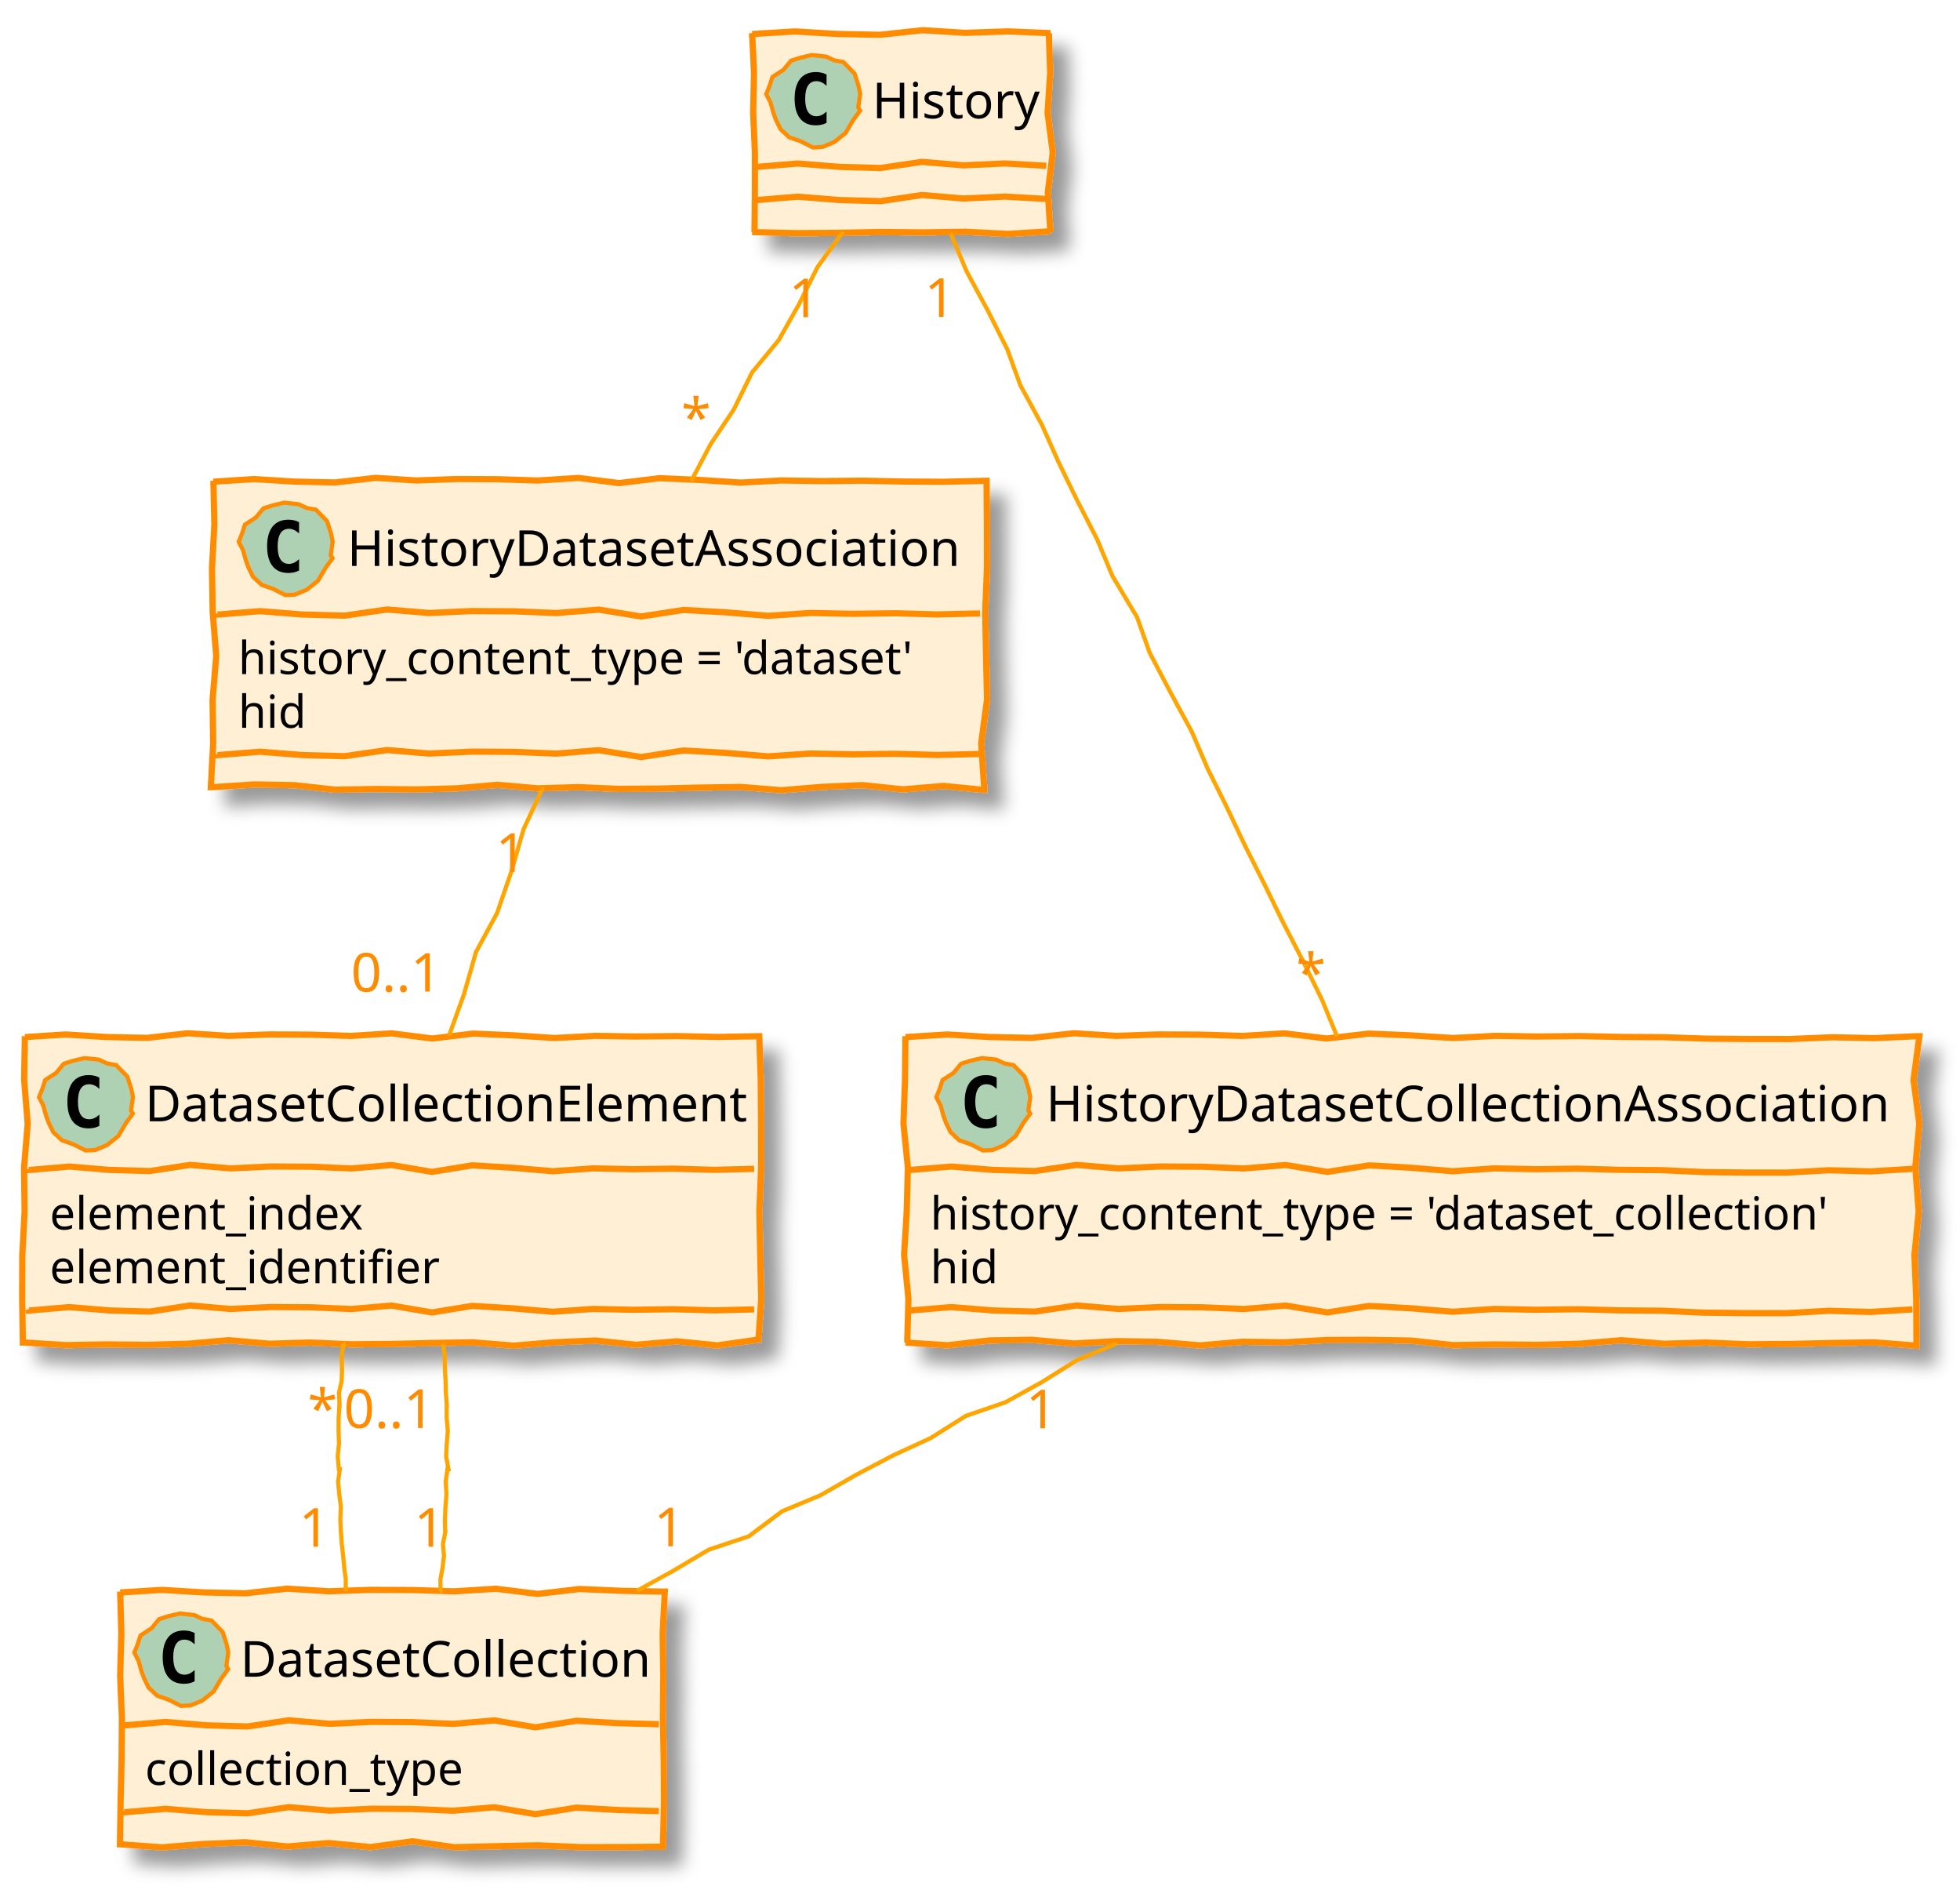
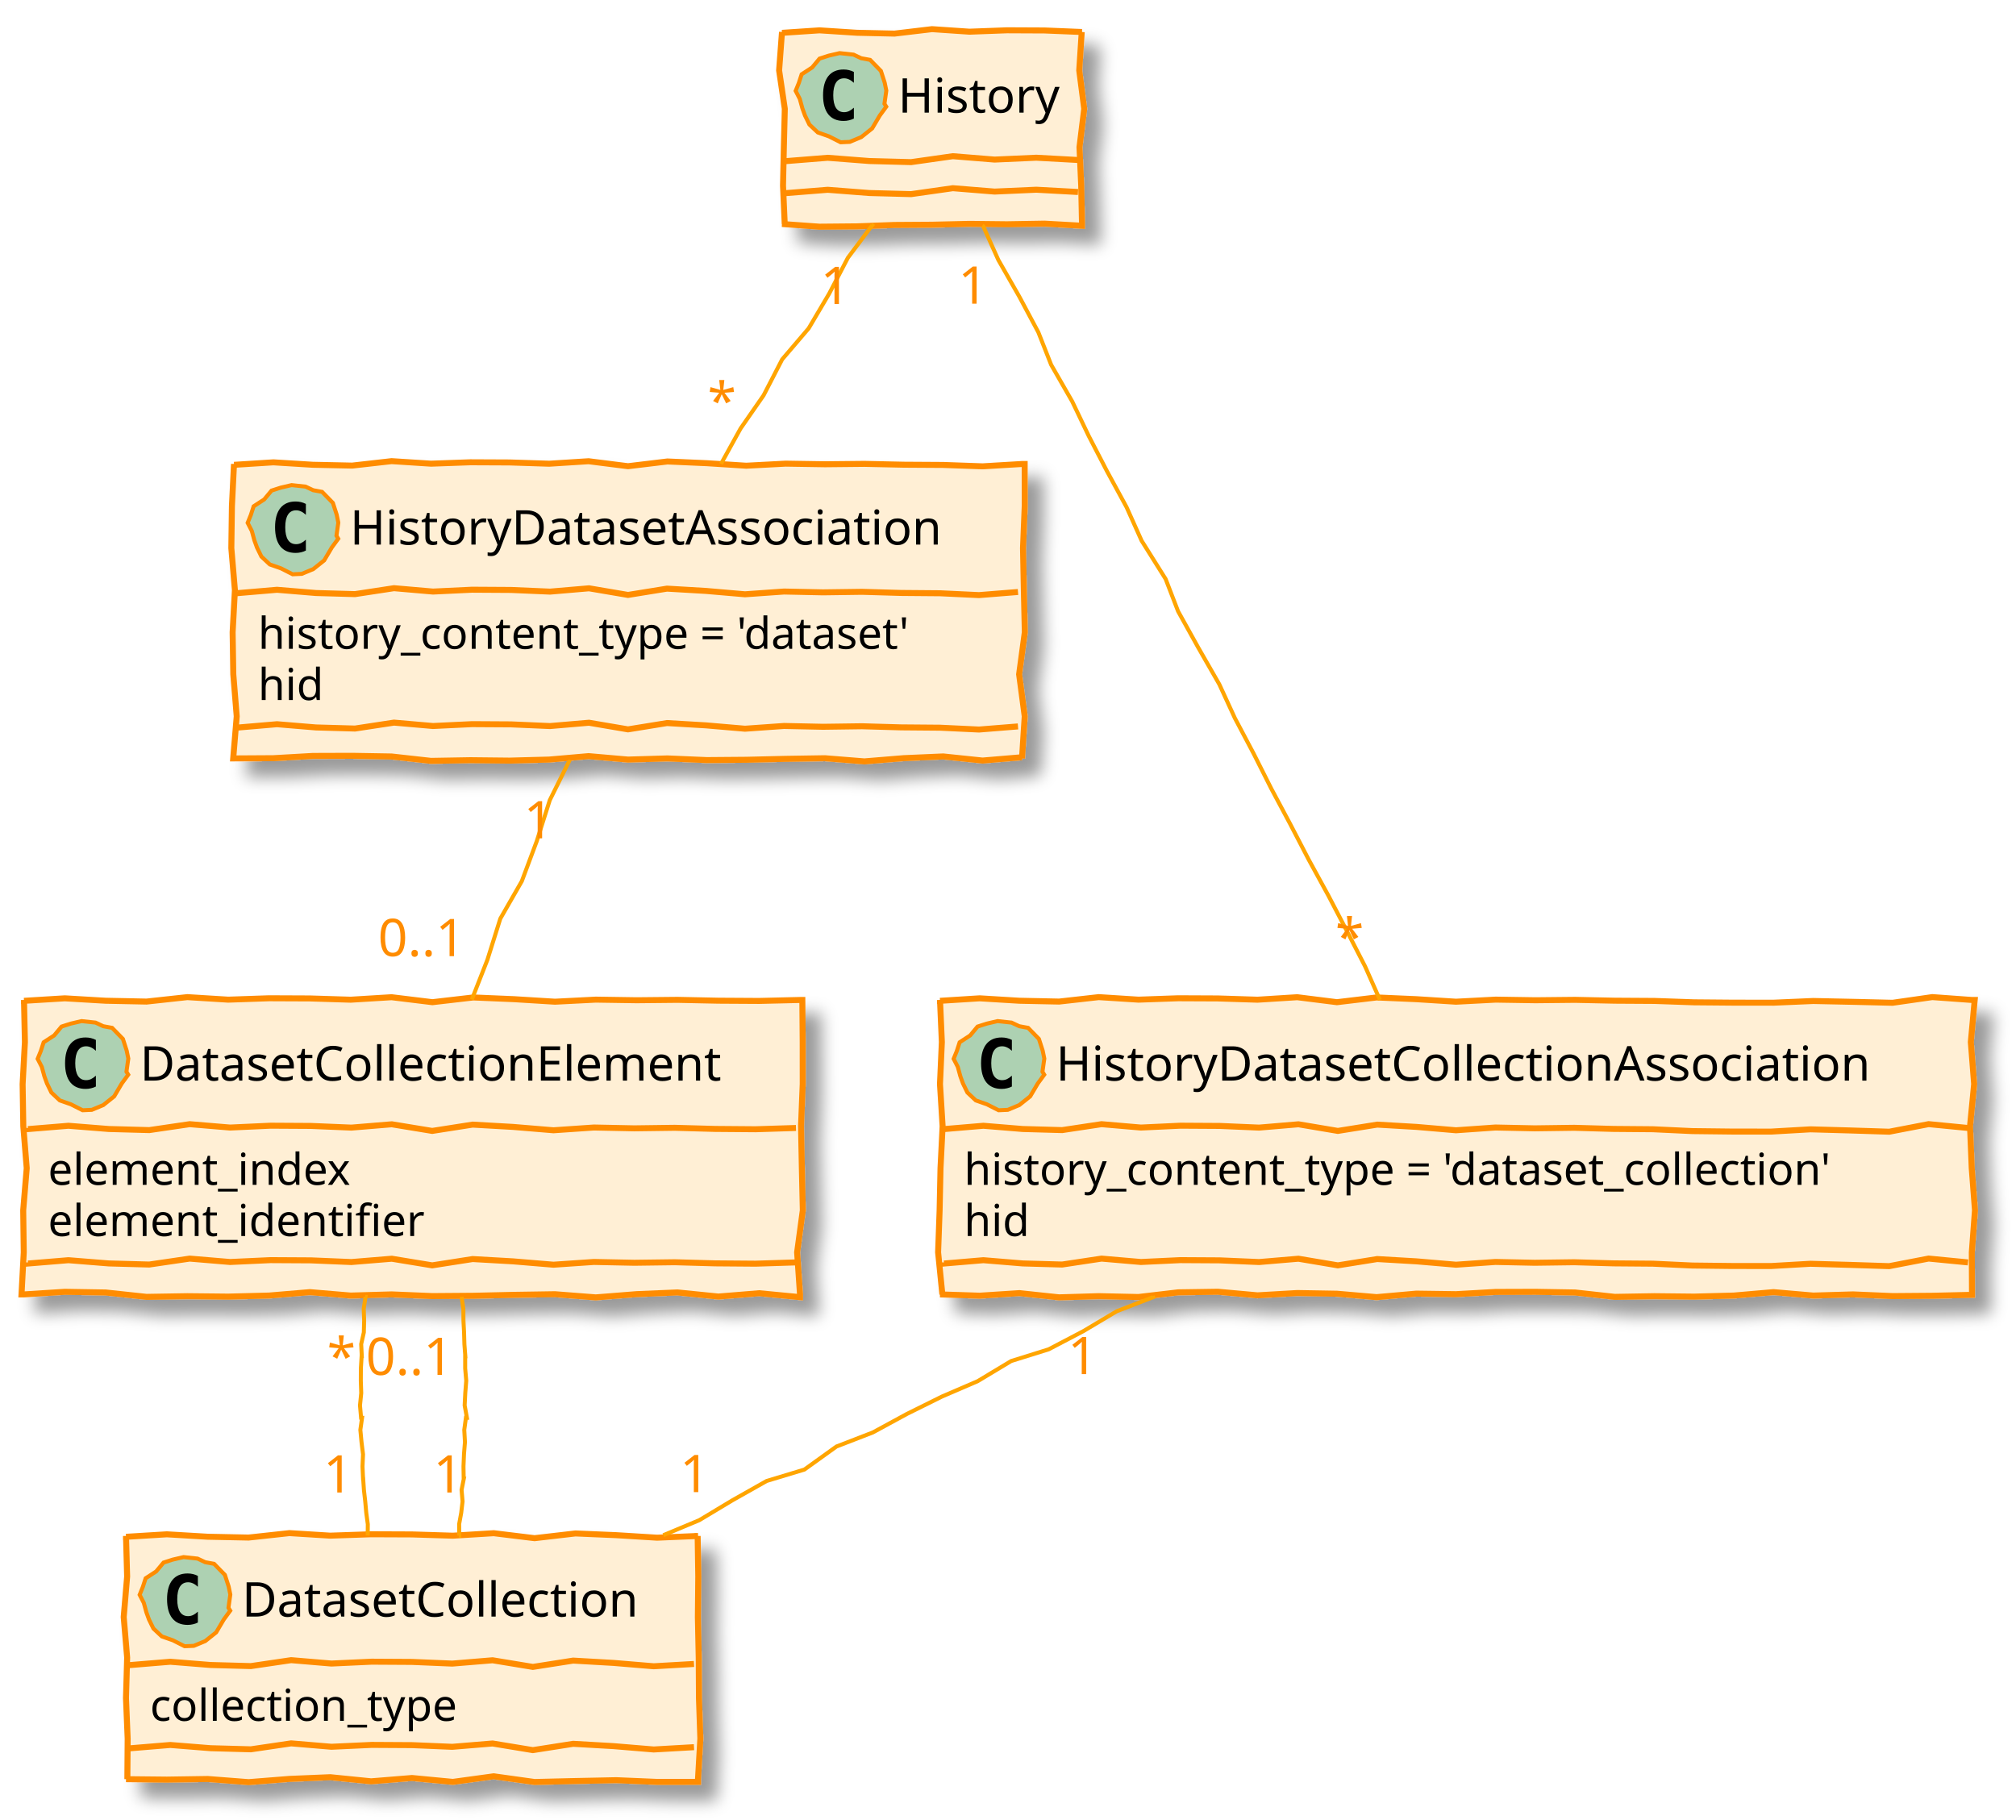
- <svg xmlns="http://www.w3.org/2000/svg" contentScriptType="application/ecmascript" contentStyleType="text/css" height="455px" preserveAspectRatio="none" style="width:473px;height:455px;" version="1.1" viewBox="0 0 473 455" width="473px" zoomAndPan="magnify">
+ <svg xmlns="http://www.w3.org/2000/svg" contentScriptType="application/ecmascript" contentStyleType="text/css" height="455px" preserveAspectRatio="none" style="width:504px;height:455px;" version="1.1" viewBox="0 0 504 455" width="504px" zoomAndPan="magnify">
  <defs>
    <filter height="300%" id="fqeekaxkt8af8" width="300%" x="-1" y="-1">
      <feGaussianBlur result="blurOut" stdDeviation="2.0" />
      <feColorMatrix in="blurOut" result="blurOut2" type="matrix" values="0 0 0 0 0 0 0 0 0 0 0 0 0 0 0 0 0 0 .4 0" />
      <feOffset dx="4.0" dy="4.0" in="blurOut2" result="blurOut3" />
      <feBlend in="SourceGraphic" in2="blurOut3" mode="normal" />
    </filter>
  </defs>
  <g>
-     <polygon fill="#FFEFD5" filter="url(#fqeekaxkt8af8)" points="181.5,8,181.5,8.21,191.786,7.586,202.071,8.193,212.357,8.4,222.643,7.287,232.929,7.922,243.214,7.574,253.5,8,253.117,8,253.432,17.6,252.809,27.2,254.054,36.8,252.87,46.4,253.5,56,253.5,55.802,243.214,56.432,232.929,55.914,222.643,56.068,212.357,55.968,202.071,56.178,191.786,56.239,181.5,56,182.086,56,182.171,46.4,182.179,36.8,181.755,27.2,181.964,17.6,181.5,8" style="stroke: #FF8C00; stroke-width: 1.5;" />
-     <polygon fill="#ADD1B2" points="207.561,26.676,205.948,28.879,204.041,32.106,201.314,34.28,198.447,35.47,196.162,35.573,193.225,34.086,190.453,33.114,188.35,31.141,187.246,28.883,186.592,27.084,185.951,24.736,184.91,22.715,185.71,20.741,186.41,18.579,189.039,16.869,190.889,14.651,193.178,13.914,195.9,13.28,199.39,13.657,201.302,14.559,203.525,14.967,206.227,17.736,207.169,20.659,207.579,22.653,207.115,25.94" style="stroke: #FF8C00; stroke-width: 1.0;" />
-     <path d="M199.473,29.643 Q198.892,29.942 198.253,30.091 Q197.614,30.241 196.908,30.241 Q194.401,30.241 193.082,28.589 Q191.762,26.937 191.762,23.816 Q191.762,20.686 193.082,19.035 Q194.401,17.383 196.908,17.383 Q197.614,17.383 198.261,17.532 Q198.909,17.682 199.473,17.98 L199.473,20.703 Q198.842,20.122 198.249,19.852 Q197.655,19.582 197.024,19.582 Q195.68,19.582 194.995,20.649 Q194.31,21.716 194.31,23.816 Q194.31,25.908 194.995,26.974 Q195.68,28.041 197.024,28.041 Q197.655,28.041 198.249,27.771 Q198.842,27.502 199.473,26.92 Z " />
-     <text fill="#000000" font-family="sans-serif" font-size="12" lengthAdjust="spacingAndGlyphs" textLength="40" x="210.5" y="28.535">History</text>
-     <path d="M182.5,40 L182.5,40.28 L192.5,39.448 L202.5,40.258 L212.5,40.533 L222.5,39.049 L232.5,39.896 L242.5,39.431 L252.5,40 " fill="#FFEFD5" style="stroke: #FF8C00; stroke-width: 1.5;" />
-     <path d="M182.5,48 L182.5,48.28 L192.5,47.448 L202.5,48.258 L212.5,48.533 L222.5,47.049 L232.5,47.896 L242.5,47.431 L252.5,48 " fill="#FFEFD5" style="stroke: #FF8C00; stroke-width: 1.5;" />
-     <polygon fill="#FFEFD5" filter="url(#fqeekaxkt8af8)" points="51.5,116,51.5,116.21,61.289,115.586,71.079,116.193,80.868,116.4,90.658,115.287,100.447,115.922,110.237,115.573,120.026,115.617,129.816,115.932,139.605,115.309,149.395,116.554,159.184,115.37,168.974,115.802,178.763,116.432,188.553,115.914,198.342,116.068,208.132,115.968,217.921,116.178,227.71,116.239,237.5,116,238.086,116,238.171,126.559,238.179,137.117,237.755,147.676,237.964,158.234,238.202,168.793,236.779,179.352,237.5,189.91,237.5,190.589,227.71,189.614,217.921,190.444,208.132,189.415,198.342,189.842,188.553,190.652,178.763,189.861,168.974,190.016,159.184,190.249,149.395,190.326,139.605,189.906,129.816,190.197,120.026,189.338,110.237,190.195,100.447,190.458,90.658,190.355,80.868,190.523,71.079,189.427,61.289,189.258,51.5,189.91,50.879,189.91,51.441,179.352,51.303,168.793,52.181,158.234,51.325,147.676,51.157,137.117,51.728,126.559,51.5,116" style="stroke: #FF8C00; stroke-width: 1.5;" />
-     <polygon fill="#ADD1B2" points="80.261,134.676,78.648,136.879,76.741,140.106,74.014,142.28,71.147,143.47,68.862,143.573,65.925,142.085,63.153,141.114,61.05,139.141,59.946,136.883,59.292,135.084,58.651,132.736,57.61,130.714,58.41,128.741,59.11,126.579,61.739,124.87,63.589,122.651,65.878,121.914,68.6,121.28,72.09,121.657,74.002,122.558,76.225,122.967,78.927,125.736,79.869,128.659,80.279,130.653,79.815,133.94" style="stroke: #FF8C00; stroke-width: 1.0;" />
-     <path d="M72.173,137.643 Q71.592,137.942 70.953,138.091 Q70.314,138.241 69.608,138.241 Q67.101,138.241 65.781,136.589 Q64.462,134.937 64.462,131.816 Q64.462,128.686 65.781,127.035 Q67.101,125.383 69.608,125.383 Q70.314,125.383 70.961,125.532 Q71.609,125.682 72.173,125.981 L72.173,128.703 Q71.542,128.122 70.949,127.852 Q70.355,127.582 69.724,127.582 Q68.38,127.582 67.695,128.649 Q67.01,129.716 67.01,131.816 Q67.01,133.908 67.695,134.974 Q68.38,136.041 69.724,136.041 Q70.355,136.041 70.949,135.771 Q71.542,135.501 72.173,134.92 Z " />
-     <text fill="#000000" font-family="sans-serif" font-size="12" lengthAdjust="spacingAndGlyphs" textLength="148" x="83.8" y="136.535">HistoryDatasetAssociation</text>
-     <path d="M52.5,148 L52.5,148.28 L62.722,147.448 L72.944,148.258 L83.167,148.533 L93.389,147.049 L103.611,147.896 L113.833,147.431 L124.056,147.489 L134.278,147.909 L144.5,147.078 L154.722,148.738 L164.944,147.16 L175.167,147.736 L185.389,148.576 L195.611,147.886 L205.833,148.091 L216.056,147.957 L226.278,148.238 L236.5,148 " fill="#FFEFD5" style="stroke: #FF8C00; stroke-width: 1.5;" />
-     <text fill="#000000" font-family="sans-serif" font-size="11" lengthAdjust="spacingAndGlyphs" textLength="174" x="57.5" y="162.635">history_content_type = 'dataset'</text>
-     <text fill="#000000" font-family="sans-serif" font-size="11" lengthAdjust="spacingAndGlyphs" textLength="17" x="57.5" y="175.59">hid</text>
-     <path d="M52.5,181.91 L52.5,182.19 L62.722,181.358 L72.944,182.168 L83.167,182.443 L93.389,180.959 L103.611,181.806 L113.833,181.341 L124.056,181.399 L134.278,181.819 L144.5,180.988 L154.722,182.648 L164.944,181.07 L175.167,181.647 L185.389,182.486 L195.611,181.796 L205.833,182.001 L216.056,181.868 L226.278,182.148 L236.5,181.91 " fill="#FFEFD5" style="stroke: #FF8C00; stroke-width: 1.5;" />
-     <polygon fill="#FFEFD5" filter="url(#fqeekaxkt8af8)" points="218.5,250,218.5,250.21,228.667,249.586,238.833,250.193,249,250.4,259.167,249.287,269.333,249.922,279.5,249.573,289.667,249.617,299.833,249.932,310,249.309,320.167,250.554,330.333,249.37,340.5,249.802,350.667,250.432,360.833,249.914,371,250.068,381.167,249.968,391.333,250.179,401.5,250.239,411.667,250.586,421.833,250.671,432,250.679,442.167,250.255,452.333,250.464,462.5,250,463.202,250,461.779,260.559,463.178,271.117,462.204,281.676,463.034,292.234,462.005,302.793,462.432,313.352,462.5,323.91,462.5,324.652,452.333,323.861,442.167,324.015,432,324.249,421.833,324.326,411.667,323.906,401.5,324.197,391.333,323.338,381.167,324.195,371,324.458,360.833,324.355,350.667,324.523,340.5,323.427,330.333,323.258,320.167,323.289,310,323.851,299.833,323.714,289.667,324.592,279.5,323.736,269.333,323.567,259.167,324.138,249,323.243,238.833,323.391,228.667,324.559,218.5,323.91,218.936,323.91,219.234,313.352,218.178,302.793,218.819,292.234,219.09,281.676,218.028,271.117,218.404,260.559,218.5,250" style="stroke: #FF8C00; stroke-width: 1.5;" />
-     <polygon fill="#ADD1B2" points="248.611,268.676,246.998,270.879,245.091,274.106,242.364,276.28,239.497,277.47,237.212,277.573,234.275,276.086,231.503,275.114,229.399,273.141,228.296,270.883,227.642,269.084,227.001,266.736,225.96,264.714,226.76,262.741,227.46,260.579,230.089,258.87,231.939,256.651,234.228,255.914,236.95,255.28,240.44,255.657,242.352,256.558,244.575,256.967,247.277,259.736,248.219,262.659,248.629,264.653,248.165,267.94" style="stroke: #FF8C00; stroke-width: 1.0;" />
-     <path d="M240.523,271.643 Q239.942,271.942 239.303,272.091 Q238.664,272.241 237.958,272.241 Q235.451,272.241 234.131,270.589 Q232.812,268.937 232.812,265.816 Q232.812,262.687 234.131,261.035 Q235.451,259.383 237.958,259.383 Q238.664,259.383 239.311,259.532 Q239.959,259.682 240.523,259.981 L240.523,262.703 Q239.892,262.122 239.299,261.852 Q238.705,261.582 238.074,261.582 Q236.73,261.582 236.045,262.649 Q235.36,263.716 235.36,265.816 Q235.36,267.908 236.045,268.974 Q236.73,270.041 238.074,270.041 Q238.705,270.041 239.299,269.771 Q239.892,269.502 240.523,268.92 Z " />
-     <text fill="#000000" font-family="sans-serif" font-size="12" lengthAdjust="spacingAndGlyphs" textLength="203" x="252.45" y="270.535">HistoryDatasetCollectionAssociation</text>
-     <path d="M219.5,282 L219.5,282.28 L229.583,281.448 L239.667,282.258 L249.75,282.533 L259.833,281.049 L269.917,281.896 L280,281.431 L290.083,281.489 L300.167,281.909 L310.25,281.078 L320.333,282.738 L330.417,281.16 L340.5,281.736 L350.583,282.576 L360.667,281.886 L370.75,282.091 L380.833,281.957 L390.917,282.238 L401,282.319 L411.083,282.781 L421.167,282.895 L431.25,282.906 L441.333,282.339 L451.417,282.618 L461.5,282 " fill="#FFEFD5" style="stroke: #FF8C00; stroke-width: 1.5;" />
-     <text fill="#000000" font-family="sans-serif" font-size="11" lengthAdjust="spacingAndGlyphs" textLength="232" x="224.5" y="296.635">history_content_type = 'dataset_collection'</text>
-     <text fill="#000000" font-family="sans-serif" font-size="11" lengthAdjust="spacingAndGlyphs" textLength="17" x="224.5" y="309.59">hid</text>
-     <path d="M219.5,315.91 L219.5,316.19 L229.583,315.358 L239.667,316.168 L249.75,316.443 L259.833,314.959 L269.917,315.807 L280,315.341 L290.083,315.399 L300.167,315.819 L310.25,314.988 L320.333,316.648 L330.417,315.07 L340.5,315.647 L350.583,316.486 L360.667,315.796 L370.75,316.001 L380.833,315.868 L390.917,316.148 L401,316.229 L411.083,316.691 L421.167,316.805 L431.25,316.816 L441.333,316.25 L451.417,316.528 L461.5,315.91 " fill="#FFEFD5" style="stroke: #FF8C00; stroke-width: 1.5;" />
-     <polygon fill="#FFEFD5" filter="url(#fqeekaxkt8af8)" points="29,384,29,384.21,39.077,383.586,49.154,384.193,59.231,384.4,69.308,383.287,79.385,383.922,89.462,383.574,99.538,383.616,109.615,383.932,119.692,383.309,129.769,384.554,139.846,383.37,149.923,383.802,160,384,160.432,384,159.914,394.159,160.068,404.318,159.968,414.478,160.179,424.637,160.239,434.796,160,444.955,160,445.541,149.923,445.626,139.846,445.634,129.769,445.21,119.692,445.419,109.615,445.657,99.538,444.234,89.462,445.634,79.385,444.659,69.308,445.489,59.231,444.46,49.154,444.887,39.077,445.697,29,444.955,28.951,444.955,29.105,434.796,29.339,424.637,29.416,414.478,28.996,404.318,29.287,394.159,29,384" style="stroke: #FF8C00; stroke-width: 1.5;" />
-     <polygon fill="#ADD1B2" points="55.061,402.676,53.448,404.879,51.541,408.106,48.814,410.28,45.947,411.47,43.662,411.573,40.725,410.086,37.953,409.114,35.849,407.141,34.746,404.883,34.092,403.084,33.451,400.736,32.41,398.714,33.21,396.741,33.91,394.579,36.539,392.87,38.389,390.651,40.678,389.914,43.4,389.28,46.89,389.657,48.802,390.558,51.025,390.967,53.727,393.736,54.669,396.659,55.079,398.653,54.615,401.94" style="stroke: #FF8C00; stroke-width: 1.0;" />
-     <path d="M46.973,405.643 Q46.392,405.942 45.753,406.091 Q45.114,406.241 44.408,406.241 Q41.901,406.241 40.581,404.589 Q39.262,402.937 39.262,399.816 Q39.262,396.687 40.581,395.035 Q41.901,393.383 44.408,393.383 Q45.114,393.383 45.761,393.532 Q46.409,393.682 46.973,393.981 L46.973,396.703 Q46.342,396.122 45.749,395.852 Q45.155,395.582 44.524,395.582 Q43.18,395.582 42.495,396.649 Q41.81,397.716 41.81,399.816 Q41.81,401.908 42.495,402.974 Q43.18,404.041 44.524,404.041 Q45.155,404.041 45.749,403.771 Q46.342,403.502 46.973,402.92 Z " />
-     <text fill="#000000" font-family="sans-serif" font-size="12" lengthAdjust="spacingAndGlyphs" textLength="99" x="58" y="404.535">DatasetCollection</text>
-     <path d="M30,416 L30,416.28 L39.923,415.448 L49.846,416.258 L59.769,416.533 L69.692,415.049 L79.615,415.896 L89.538,415.431 L99.462,415.489 L109.385,415.909 L119.308,415.078 L129.231,416.738 L139.154,415.16 L149.077,415.736 L159,416 " fill="#FFEFD5" style="stroke: #FF8C00; stroke-width: 1.5;" />
-     <text fill="#000000" font-family="sans-serif" font-size="11" lengthAdjust="spacingAndGlyphs" textLength="81" x="35" y="430.635">collection_type</text>
-     <path d="M30,436.955 L30,437.235 L39.923,436.403 L49.846,437.213 L59.769,437.488 L69.692,436.004 L79.615,436.851 L89.538,436.386 L99.462,436.444 L109.385,436.864 L119.308,436.033 L129.231,437.693 L139.154,436.115 L149.077,436.691 L159,436.955 " fill="#FFEFD5" style="stroke: #FF8C00; stroke-width: 1.5;" />
-     <polygon fill="#FFEFD5" filter="url(#fqeekaxkt8af8)" points="6,250,6,250.21,15.833,249.586,25.667,250.193,35.5,250.4,45.333,249.287,55.167,249.922,65,249.573,74.833,249.617,84.667,249.932,94.5,249.309,104.333,250.554,114.167,249.37,124,249.802,133.833,250.432,143.667,249.914,153.5,250.068,163.333,249.968,173.167,250.179,183,250,183.239,250,183.586,260.559,183.671,271.117,183.679,281.676,183.255,292.234,183.464,302.793,183.702,313.352,183,323.91,183,323.189,173.167,324.589,163.333,323.614,153.5,324.444,143.667,323.415,133.833,323.842,124,324.652,114.167,323.861,104.333,324.015,94.5,324.249,84.667,324.326,74.833,323.906,65,324.197,55.167,323.338,45.333,324.195,35.5,324.458,25.667,324.355,15.833,324.523,6,323.91,5.517,323.91,5.348,313.352,5.379,302.793,5.941,292.234,5.803,281.676,6.681,271.117,5.825,260.559,6,250" style="stroke: #FF8C00; stroke-width: 1.5;" />
+     <polygon fill="#FFEFD5" filter="url(#fqeekaxkt8af8)" points="195.5,8,195.5,8.21,204.875,7.586,214.25,8.193,223.625,8.4,233,7.287,242.375,7.922,251.75,7.574,261.125,7.617,270.5,8,270.432,8,269.809,17.6,271.054,27.2,269.87,36.8,270.302,46.4,270.5,56,270.5,56.432,261.125,55.914,251.75,56.068,242.375,55.968,233,56.178,223.625,56.239,214.25,56.586,204.875,56.671,195.5,56,196.179,56,195.755,46.4,195.964,36.8,196.202,27.2,194.779,17.6,195.5,8" style="stroke: #FF8C00; stroke-width: 1.5;" />
+     <polygon fill="#ADD1B2" points="221.561,26.676,219.948,28.879,218.041,32.106,215.314,34.28,212.447,35.47,210.162,35.573,207.225,34.086,204.453,33.114,202.35,31.141,201.246,28.883,200.592,27.084,199.951,24.736,198.91,22.715,199.71,20.741,200.41,18.579,203.039,16.869,204.889,14.651,207.178,13.914,209.9,13.28,213.39,13.657,215.302,14.559,217.525,14.967,220.227,17.736,221.169,20.659,221.579,22.653,221.115,25.94" style="stroke: #FF8C00; stroke-width: 1.0;" />
+     <path d="M213.469,29.641 Q212.891,29.938 212.25,30.078 Q211.609,30.234 210.906,30.234 Q208.406,30.234 207.078,28.594 Q205.766,26.938 205.766,23.812 Q205.766,20.688 207.078,19.031 Q208.406,17.375 210.906,17.375 Q211.609,17.375 212.25,17.531 Q212.906,17.688 213.469,17.984 L213.469,20.703 Q212.844,20.125 212.25,19.859 Q211.656,19.578 211.031,19.578 Q209.688,19.578 209,20.656 Q208.312,21.719 208.312,23.812 Q208.312,25.906 209,26.984 Q209.688,28.047 211.031,28.047 Q211.656,28.047 212.25,27.781 Q212.844,27.5 213.469,26.922 L213.469,29.641 Z " />
+     <text fill="#000000" font-family="sans-serif" font-size="12" lengthAdjust="spacingAndGlyphs" textLength="43" x="224.5" y="28.154">History</text>
+     <path d="M196.5,40 L196.5,40.28 L206.929,39.448 L217.357,40.258 L227.786,40.533 L238.214,39.049 L248.643,39.896 L259.071,39.431 L269.5,40 " fill="#FFEFD5" style="stroke: #FF8C00; stroke-width: 1.5;" />
+     <path d="M196.5,48 L196.5,48.28 L206.929,47.448 L217.357,48.258 L227.786,48.533 L238.214,47.049 L248.643,47.896 L259.071,47.431 L269.5,48 " fill="#FFEFD5" style="stroke: #FF8C00; stroke-width: 1.5;" />
+     <polygon fill="#FFEFD5" filter="url(#fqeekaxkt8af8)" points="58.5,116,58.5,116.21,68.35,115.586,78.2,116.193,88.05,116.4,97.9,115.287,107.75,115.922,117.6,115.573,127.45,115.617,137.3,115.932,147.15,115.309,157,116.554,166.85,115.37,176.7,115.802,186.55,116.432,196.4,115.914,206.25,116.068,216.1,115.968,225.95,116.178,235.8,116.239,245.65,116.586,255.5,116,256.171,116,256.179,126.516,255.755,137.031,255.964,147.547,256.202,158.062,254.779,168.578,256.178,179.094,255.5,189.609,255.5,189.313,245.65,190.143,235.8,189.114,225.95,189.541,216.1,190.351,206.25,189.561,196.4,189.715,186.55,189.948,176.7,190.026,166.85,189.606,157,189.897,147.15,189.037,137.3,189.894,127.45,190.158,117.6,190.054,107.75,190.222,97.9,189.126,88.05,188.957,78.2,188.988,68.35,189.55,58.5,189.609,58.303,189.609,59.181,179.094,58.325,168.578,58.157,158.062,58.728,147.547,57.833,137.031,57.981,126.516,58.5,116" style="stroke: #FF8C00; stroke-width: 1.5;" />
+     <polygon fill="#ADD1B2" points="84.561,134.676,82.948,136.879,81.041,140.106,78.314,142.28,75.447,143.47,73.162,143.573,70.225,142.085,67.453,141.114,65.35,139.141,64.246,136.883,63.592,135.084,62.951,132.736,61.91,130.714,62.71,128.741,63.41,126.579,66.039,124.87,67.889,122.651,70.178,121.914,72.9,121.28,76.39,121.657,78.302,122.558,80.525,122.967,83.227,125.736,84.169,128.659,84.579,130.653,84.115,133.94" style="stroke: #FF8C00; stroke-width: 1.0;" />
+     <path d="M76.469,137.641 Q75.891,137.938 75.25,138.078 Q74.609,138.234 73.906,138.234 Q71.406,138.234 70.078,136.594 Q68.766,134.938 68.766,131.812 Q68.766,128.688 70.078,127.031 Q71.406,125.375 73.906,125.375 Q74.609,125.375 75.25,125.531 Q75.906,125.688 76.469,125.984 L76.469,128.703 Q75.844,128.125 75.25,127.859 Q74.656,127.578 74.031,127.578 Q72.688,127.578 72,128.656 Q71.312,129.719 71.312,131.812 Q71.312,133.906 72,134.984 Q72.688,136.047 74.031,136.047 Q74.656,136.047 75.25,135.781 Q75.844,135.5 76.469,134.922 L76.469,137.641 Z " />
+     <text fill="#000000" font-family="sans-serif" font-size="12" lengthAdjust="spacingAndGlyphs" textLength="165" x="87.5" y="136.154">HistoryDatasetAssociation</text>
+     <path d="M59.5,148 L59.5,148.28 L69.25,147.448 L79,148.258 L88.75,148.533 L98.5,147.049 L108.25,147.896 L118,147.431 L127.75,147.489 L137.5,147.909 L147.25,147.078 L157,148.738 L166.75,147.16 L176.5,147.736 L186.25,148.576 L196,147.886 L205.75,148.091 L215.5,147.957 L225.25,148.238 L235,148.319 L244.75,148.781 L254.5,148 " fill="#FFEFD5" style="stroke: #FF8C00; stroke-width: 1.5;" />
+     <text fill="#000000" font-family="sans-serif" font-size="11" lengthAdjust="spacingAndGlyphs" textLength="183" x="64.5" y="162.21">history_content_type = 'dataset'</text>
+     <text fill="#000000" font-family="sans-serif" font-size="11" lengthAdjust="spacingAndGlyphs" textLength="17" x="64.5" y="175.015">hid</text>
+     <path d="M59.5,181.609 L59.5,181.89 L69.25,181.057 L79,181.867 L88.75,182.142 L98.5,180.658 L108.25,181.506 L118,181.041 L127.75,181.098 L137.5,181.518 L147.25,180.688 L157,182.348 L166.75,180.769 L176.5,181.346 L186.25,182.185 L196,181.495 L205.75,181.7 L215.5,181.567 L225.25,181.847 L235,181.928 L244.75,182.39 L254.5,181.609 " fill="#FFEFD5" style="stroke: #FF8C00; stroke-width: 1.5;" />
+     <polygon fill="#FFEFD5" filter="url(#fqeekaxkt8af8)" points="235,250,235,250.21,244.923,249.586,254.846,250.193,264.769,250.4,274.692,249.287,284.615,249.922,294.538,249.573,304.462,249.617,314.385,249.932,324.308,249.309,334.231,250.554,344.154,249.37,354.077,249.802,364,250.432,373.923,249.914,383.846,250.068,393.769,249.968,403.692,250.179,413.615,250.239,423.538,250.586,433.462,250.671,443.385,250.679,453.308,250.255,463.231,250.464,473.154,250.702,483.077,249.279,493,250,493.678,250,492.704,260.516,493.534,271.031,492.505,281.547,492.932,292.062,493.742,302.578,492.951,313.094,493,323.609,493,323.715,483.077,323.948,473.154,324.026,463.231,323.606,453.308,323.897,443.385,323.037,433.462,323.894,423.538,324.158,413.615,324.054,403.692,324.222,393.769,323.126,383.846,322.957,373.923,322.988,364,323.55,354.077,323.413,344.154,324.291,334.231,323.435,324.308,323.266,314.385,323.838,304.462,322.942,294.538,323.09,284.615,324.258,274.692,324.045,264.769,324.344,254.846,323.288,244.923,323.929,235,323.609,235.59,323.609,234.528,313.094,234.904,302.578,235.126,292.062,235.652,281.547,234.996,271.031,235.463,260.516,235,250" style="stroke: #FF8C00; stroke-width: 1.5;" />
+     <polygon fill="#ADD1B2" points="261.061,268.676,259.448,270.879,257.541,274.106,254.814,276.28,251.947,277.47,249.662,277.573,246.725,276.086,243.953,275.114,241.85,273.141,240.746,270.883,240.092,269.084,239.451,266.736,238.41,264.714,239.21,262.741,239.91,260.579,242.539,258.87,244.389,256.651,246.678,255.914,249.4,255.28,252.89,255.657,254.802,256.558,257.025,256.967,259.727,259.736,260.669,262.659,261.079,264.653,260.615,267.94" style="stroke: #FF8C00; stroke-width: 1.0;" />
+     <path d="M252.969,271.641 Q252.391,271.938 251.75,272.078 Q251.109,272.234 250.406,272.234 Q247.906,272.234 246.578,270.594 Q245.266,268.938 245.266,265.812 Q245.266,262.688 246.578,261.031 Q247.906,259.375 250.406,259.375 Q251.109,259.375 251.75,259.531 Q252.406,259.688 252.969,259.984 L252.969,262.703 Q252.344,262.125 251.75,261.859 Q251.156,261.578 250.531,261.578 Q249.188,261.578 248.5,262.656 Q247.812,263.719 247.812,265.812 Q247.812,267.906 248.5,268.984 Q249.188,270.047 250.531,270.047 Q251.156,270.047 251.75,269.781 Q252.344,269.5 252.969,268.922 L252.969,271.641 Z " />
+     <text fill="#000000" font-family="sans-serif" font-size="12" lengthAdjust="spacingAndGlyphs" textLength="226" x="264" y="270.154">HistoryDatasetCollectionAssociation</text>
+     <path d="M236,282 L236,282.28 L245.846,281.448 L255.692,282.258 L265.538,282.533 L275.385,281.049 L285.231,281.896 L295.077,281.431 L304.923,281.489 L314.769,281.909 L324.615,281.078 L334.462,282.738 L344.308,281.16 L354.154,281.736 L364,282.576 L373.846,281.886 L383.692,282.091 L393.538,281.957 L403.385,282.238 L413.231,282.319 L423.077,282.781 L432.923,282.895 L442.769,282.906 L452.615,282.339 L462.462,282.618 L472.308,282.936 L482.154,281.038 L492,282 " fill="#FFEFD5" style="stroke: #FF8C00; stroke-width: 1.5;" />
+     <text fill="#000000" font-family="sans-serif" font-size="11" lengthAdjust="spacingAndGlyphs" textLength="242" x="241" y="296.21">history_content_type = 'dataset_collection'</text>
+     <text fill="#000000" font-family="sans-serif" font-size="11" lengthAdjust="spacingAndGlyphs" textLength="17" x="241" y="309.015">hid</text>
+     <path d="M236,315.609 L236,315.89 L245.846,315.057 L255.692,315.867 L265.538,316.142 L275.385,314.658 L285.231,315.506 L295.077,315.041 L304.923,315.098 L314.769,315.519 L324.615,314.688 L334.462,316.348 L344.308,314.769 L354.154,315.346 L364,316.185 L373.846,315.495 L383.692,315.7 L393.538,315.567 L403.385,315.847 L413.231,315.928 L423.077,316.39 L432.923,316.504 L442.769,316.515 L452.615,315.949 L462.462,316.228 L472.308,316.546 L482.154,314.648 L492,315.609 " fill="#FFEFD5" style="stroke: #FF8C00; stroke-width: 1.5;" />
+     <polygon fill="#FFEFD5" filter="url(#fqeekaxkt8af8)" points="31.5,384,31.5,384.21,41.714,383.586,51.929,384.193,62.143,384.4,72.357,383.287,82.571,383.922,92.786,383.574,103,383.616,113.214,383.932,123.429,383.309,133.643,384.554,143.857,383.37,154.071,383.802,164.286,384.432,174.5,384,174.414,384,174.568,394.134,174.468,404.268,174.679,414.402,174.739,424.536,175.086,434.671,174.5,444.805,174.5,445.476,164.286,445.484,154.071,445.059,143.857,445.268,133.643,445.507,123.429,444.084,113.214,445.483,103,444.508,92.786,445.339,82.571,444.31,72.357,444.736,62.143,445.546,51.929,444.756,41.714,444.91,31.5,444.805,31.839,444.805,31.916,434.671,31.496,424.536,31.787,414.402,30.928,404.268,31.784,394.134,31.5,384" style="stroke: #FF8C00; stroke-width: 1.5;" />
+     <polygon fill="#ADD1B2" points="57.561,402.676,55.948,404.879,54.041,408.106,51.314,410.28,48.447,411.47,46.162,411.573,43.225,410.086,40.453,409.114,38.349,407.141,37.246,404.883,36.592,403.084,35.951,400.736,34.91,398.714,35.71,396.741,36.41,394.579,39.039,392.87,40.889,390.651,43.178,389.914,45.9,389.28,49.39,389.657,51.302,390.558,53.525,390.967,56.227,393.736,57.169,396.659,57.579,398.653,57.115,401.94" style="stroke: #FF8C00; stroke-width: 1.0;" />
+     <path d="M49.469,405.641 Q48.891,405.938 48.25,406.078 Q47.609,406.234 46.906,406.234 Q44.406,406.234 43.078,404.594 Q41.766,402.938 41.766,399.812 Q41.766,396.688 43.078,395.031 Q44.406,393.375 46.906,393.375 Q47.609,393.375 48.25,393.531 Q48.906,393.688 49.469,393.984 L49.469,396.703 Q48.844,396.125 48.25,395.859 Q47.656,395.578 47.031,395.578 Q45.688,395.578 45,396.656 Q44.312,397.719 44.312,399.812 Q44.312,401.906 45,402.984 Q45.688,404.047 47.031,404.047 Q47.656,404.047 48.25,403.781 Q48.844,403.5 49.469,402.922 L49.469,405.641 Z " />
+     <text fill="#000000" font-family="sans-serif" font-size="12" lengthAdjust="spacingAndGlyphs" textLength="111" x="60.5" y="404.154">DatasetCollection</text>
+     <path d="M32.5,416 L32.5,416.28 L42.571,415.448 L52.643,416.258 L62.714,416.533 L72.786,415.049 L82.857,415.896 L92.929,415.431 L103,415.489 L113.071,415.909 L123.143,415.078 L133.214,416.738 L143.286,415.16 L153.357,415.736 L163.429,416.576 L173.5,416 " fill="#FFEFD5" style="stroke: #FF8C00; stroke-width: 1.5;" />
+     <text fill="#000000" font-family="sans-serif" font-size="11" lengthAdjust="spacingAndGlyphs" textLength="83" x="37.5" y="430.21">collection_type</text>
+     <path d="M32.5,436.805 L32.5,437.085 L42.571,436.252 L52.643,437.062 L62.714,437.338 L72.786,435.853 L82.857,436.701 L92.929,436.236 L103,436.293 L113.071,436.714 L123.143,435.883 L133.214,437.543 L143.286,435.964 L153.357,436.541 L163.429,437.381 L173.5,436.805 " fill="#FFEFD5" style="stroke: #FF8C00; stroke-width: 1.5;" />
+     <polygon fill="#FFEFD5" filter="url(#fqeekaxkt8af8)" points="6,250,6,250.21,16.21,249.586,26.421,250.193,36.632,250.4,46.842,249.287,57.053,249.922,67.263,249.573,77.474,249.617,87.684,249.932,97.895,249.309,108.105,250.554,118.316,249.37,128.526,249.802,138.737,250.432,148.947,249.914,159.158,250.068,169.368,249.968,179.579,250.179,189.79,250.239,200,250,200.586,250,200.671,260.516,200.679,271.031,200.255,281.547,200.464,292.062,200.702,302.578,199.279,313.094,200,323.609,200,324.288,189.79,323.313,179.579,324.143,169.368,323.114,159.158,323.541,148.947,324.351,138.737,323.561,128.526,323.715,118.316,323.948,108.105,324.026,97.895,323.606,87.684,323.897,77.474,323.037,67.263,323.894,57.053,324.158,46.842,324.054,36.632,324.222,26.421,323.126,16.21,322.957,6,323.609,5.379,323.609,5.941,313.094,5.803,302.578,6.681,292.062,5.825,281.547,5.657,271.031,6.228,260.516,6,250" style="stroke: #FF8C00; stroke-width: 1.5;" />
    <polygon fill="#ADD1B2" points="32.061,268.676,30.448,270.879,28.541,274.106,25.814,276.28,22.947,277.47,20.662,277.573,17.725,276.086,14.953,275.114,12.85,273.141,11.746,270.883,11.092,269.084,10.451,266.736,9.41,264.714,10.21,262.741,10.91,260.579,13.539,258.87,15.389,256.651,17.678,255.914,20.4,255.28,23.89,255.657,25.802,256.558,28.025,256.967,30.727,259.736,31.669,262.659,32.079,264.653,31.615,267.94" style="stroke: #FF8C00; stroke-width: 1.0;" />
-     <path d="M23.973,271.643 Q23.392,271.942 22.753,272.091 Q22.114,272.241 21.408,272.241 Q18.901,272.241 17.581,270.589 Q16.262,268.937 16.262,265.816 Q16.262,262.687 17.581,261.035 Q18.901,259.383 21.408,259.383 Q22.114,259.383 22.761,259.532 Q23.409,259.682 23.973,259.981 L23.973,262.703 Q23.342,262.122 22.749,261.852 Q22.155,261.582 21.524,261.582 Q20.18,261.582 19.495,262.649 Q18.81,263.716 18.81,265.816 Q18.81,267.908 19.495,268.974 Q20.18,270.041 21.524,270.041 Q22.155,270.041 22.749,269.771 Q23.342,269.502 23.973,268.92 Z " />
-     <text fill="#000000" font-family="sans-serif" font-size="12" lengthAdjust="spacingAndGlyphs" textLength="145" x="35" y="270.535">DatasetCollectionElement</text>
-     <path d="M7,282 L7,282.28 L16.722,281.448 L26.444,282.258 L36.167,282.533 L45.889,281.049 L55.611,281.896 L65.333,281.431 L75.056,281.489 L84.778,281.909 L94.5,281.078 L104.222,282.738 L113.944,281.16 L123.667,281.736 L133.389,282.576 L143.111,281.886 L152.833,282.091 L162.556,281.957 L172.278,282.238 L182,282 " fill="#FFEFD5" style="stroke: #FF8C00; stroke-width: 1.5;" />
-     <text fill="#000000" font-family="sans-serif" font-size="11" lengthAdjust="spacingAndGlyphs" textLength="78" x="12" y="296.635">element_index</text>
-     <text fill="#000000" font-family="sans-serif" font-size="11" lengthAdjust="spacingAndGlyphs" textLength="96" x="12" y="309.59">element_identifier</text>
-     <path d="M7,315.91 L7,316.19 L16.722,315.358 L26.444,316.168 L36.167,316.443 L45.889,314.959 L55.611,315.807 L65.333,315.341 L75.056,315.399 L84.778,315.819 L94.5,314.988 L104.222,316.648 L113.944,315.07 L123.667,315.647 L133.389,316.486 L143.111,315.796 L152.833,316.001 L162.556,315.868 L172.278,316.148 L182,315.91 " fill="#FFEFD5" style="stroke: #FF8C00; stroke-width: 1.5;" />
-     <path d="M202.903,56.195 L203.143,56.34 L197.278,64.449 L192.82,73.407 L187.903,82.089 L181.481,89.862 L177.055,98.839 L171.505,107.138 L166.839,115.972 " fill="none" style="stroke: #FFA500; stroke-width: 1.0;" />
-     <text fill="#FF8C00" font-family="sans-serif" font-size="13" lengthAdjust="spacingAndGlyphs" textLength="8" x="190.37" y="76.527">1</text>
-     <text fill="#FF8C00" font-family="sans-serif" font-size="13" lengthAdjust="spacingAndGlyphs" textLength="6" x="164.405" y="105.367">*</text>
-     <path d="M229.294,56.45 L229.546,56.572 L233.241,65.426 L238.416,74.993 L243.109,84.328 L246.217,92.898 L251.426,102.482 L255.452,111.495 L259.948,120.736 L264.772,130.133 L268.469,138.988 L274.409,148.924 L277.432,157.454 L282.397,166.92 L287.598,176.5 L291.421,185.415 L296.051,194.72 L300.376,203.877 L305.074,213.214 L309.591,222.464 L314.453,231.881 L319,241.145 L322.639,249.972 " fill="none" style="stroke: #FFA500; stroke-width: 1.0;" />
-     <text fill="#FF8C00" font-family="sans-serif" font-size="13" lengthAdjust="spacingAndGlyphs" textLength="8" x="223.096" y="76.443">1</text>
-     <text fill="#FF8C00" font-family="sans-serif" font-size="13" lengthAdjust="spacingAndGlyphs" textLength="6" x="312.793" y="239.367">*</text>
-     <path d="M269.016,324.05 L269.145,324.298 L259.892,328.156 L251.396,333.472 L242.653,338.314 L233.101,341.593 L224.621,346.942 L215.538,351.127 L206.695,355.774 L198.018,360.745 L188.767,364.604 L180.661,370.675 L171.065,373.87 L162.461,378.979 L153.713,383.81 " fill="none" style="stroke: #FFA500; stroke-width: 1.0;" />
-     <text fill="#FF8C00" font-family="sans-serif" font-size="13" lengthAdjust="spacingAndGlyphs" textLength="8" x="247.571" y="344.589">1</text>
-     <text fill="#FF8C00" font-family="sans-serif" font-size="13" lengthAdjust="spacingAndGlyphs" textLength="8" x="157.791" y="373.064">1</text>
-     <path d="M106.227,383.891 L106.32,383.899 L106.289,381.031 L106.804,378.21 L107.142,375.373 L106.895,372.487 L107.457,369.67 L107.422,369.669 L107.372,366.618 L107.496,363.573 L107.74,360.533 L107.568,357.478 L107.98,354.443 L108.226,354.446 L107.663,351.356 L107.818,348.274 L108.061,345.194 L107.794,342.107 L107.795,339.023 L107.825,339.025 L107.602,336.062 L107.517,333.107 L107.365,330.148 L107.341,327.197 L106.902,324.221 " fill="none" style="stroke: #FFA500; stroke-width: 1.0;" />
-     <text fill="#FF8C00" font-family="sans-serif" font-size="13" lengthAdjust="spacingAndGlyphs" textLength="8" x="99.917" y="373.162">1</text>
-     <text fill="#FF8C00" font-family="sans-serif" font-size="13" lengthAdjust="spacingAndGlyphs" textLength="24" x="82.971" y="344.51">0..1</text>
-     <path d="M82.787,324.221 L82.88,324.226 L82.434,327.171 L82.535,330.147 L82.458,333.112 L81.796,336.045 L81.944,339.023 L81.909,339.023 L81.719,342.105 L81.703,345.189 L81.809,348.275 L81.497,351.356 L81.769,354.443 L82.015,354.451 L81.588,357.48 L81.879,360.531 L82.257,363.585 L82.126,366.623 L82.263,369.67 L82.293,369.672 L82.481,372.513 L82.807,375.365 L83.066,378.211 L83.452,381.068 L83.425,383.891 " fill="none" style="stroke: #FFA500; stroke-width: 1.0;" />
-     <text fill="#FF8C00" font-family="sans-serif" font-size="13" lengthAdjust="spacingAndGlyphs" textLength="6" x="74.258" y="344.51">*</text>
-     <text fill="#FF8C00" font-family="sans-serif" font-size="13" lengthAdjust="spacingAndGlyphs" textLength="8" x="72.127" y="373.162">1</text>
-     <path d="M130.572,190.327 L130.835,190.424 L126.351,200.058 L123.407,210.266 L119.962,220.286 L114.868,229.692 L111.959,239.913 L108.353,249.874 " fill="none" style="stroke: #FFA500; stroke-width: 1.0;" />
-     <text fill="#FF8C00" font-family="sans-serif" font-size="13" lengthAdjust="spacingAndGlyphs" textLength="8" x="119.603" y="210.352">1</text>
-     <text fill="#FF8C00" font-family="sans-serif" font-size="13" lengthAdjust="spacingAndGlyphs" textLength="24" x="84.695" y="239.251">0..1</text>
+     <path d="M23.969,271.641 Q23.391,271.938 22.75,272.078 Q22.109,272.234 21.406,272.234 Q18.906,272.234 17.578,270.594 Q16.266,268.938 16.266,265.812 Q16.266,262.688 17.578,261.031 Q18.906,259.375 21.406,259.375 Q22.109,259.375 22.75,259.531 Q23.406,259.688 23.969,259.984 L23.969,262.703 Q23.344,262.125 22.75,261.859 Q22.156,261.578 21.531,261.578 Q20.188,261.578 19.5,262.656 Q18.812,263.719 18.812,265.812 Q18.812,267.906 19.5,268.984 Q20.188,270.047 21.531,270.047 Q22.156,270.047 22.75,269.781 Q23.344,269.5 23.969,268.922 L23.969,271.641 Z " />
+     <text fill="#000000" font-family="sans-serif" font-size="12" lengthAdjust="spacingAndGlyphs" textLength="162" x="35" y="270.154">DatasetCollectionElement</text>
+     <path d="M7,282 L7,282.28 L17.105,281.448 L27.21,282.258 L37.316,282.533 L47.421,281.049 L57.526,281.896 L67.632,281.431 L77.737,281.489 L87.842,281.909 L97.947,281.078 L108.053,282.738 L118.158,281.16 L128.263,281.736 L138.368,282.576 L148.474,281.886 L158.579,282.091 L168.684,281.957 L178.79,282.238 L188.895,282.319 L199,282 " fill="#FFEFD5" style="stroke: #FF8C00; stroke-width: 1.5;" />
+     <text fill="#000000" font-family="sans-serif" font-size="11" lengthAdjust="spacingAndGlyphs" textLength="82" x="12" y="296.21">element_index</text>
+     <text fill="#000000" font-family="sans-serif" font-size="11" lengthAdjust="spacingAndGlyphs" textLength="102" x="12" y="309.015">element_identifier</text>
+     <path d="M7,315.609 L7,315.89 L17.105,315.057 L27.21,315.867 L37.316,316.142 L47.421,314.658 L57.526,315.506 L67.632,315.041 L77.737,315.098 L87.842,315.519 L97.947,314.688 L108.053,316.348 L118.158,314.769 L128.263,315.346 L138.368,316.185 L148.474,315.495 L158.579,315.7 L168.684,315.567 L178.79,315.847 L188.895,315.928 L199,315.609 " fill="#FFEFD5" style="stroke: #FF8C00; stroke-width: 1.5;" />
+     <path d="M217.803,56.195 L218.04,56.344 L211.971,64.441 L207.294,73.411 L202.163,82.097 L195.543,89.847 L190.897,98.838 L185.14,107.13 L180.257,115.972 " fill="none" style="stroke: #FFA500; stroke-width: 1.0;" />
+     <text fill="#FF8C00" font-family="sans-serif" font-size="13" lengthAdjust="spacingAndGlyphs" textLength="8" x="205.124" y="76.004">1</text>
+     <text fill="#FF8C00" font-family="sans-serif" font-size="13" lengthAdjust="spacingAndGlyphs" textLength="7" x="176.9" y="104.877">*</text>
+     <path d="M245.561,56.45 L245.81,56.579 L249.588,64.995 L254.828,74.161 L259.592,83.083 L262.791,91.202 L268.063,100.385 L272.169,108.969 L276.739,117.792 L281.632,126.78 L285.411,135.197 L291.407,144.752 L294.522,152.827 L299.554,161.887 L304.819,171.067 L308.724,179.548 L313.426,188.439 L317.826,197.174 L322.595,206.099 L327.185,214.932 L332.115,223.94 L336.736,232.788 L341.264,241.589 L344.978,249.972 " fill="none" style="stroke: #FFA500; stroke-width: 1.0;" />
+     <text fill="#FF8C00" font-family="sans-serif" font-size="13" lengthAdjust="spacingAndGlyphs" textLength="8" x="239.541" y="75.921">1</text>
+     <text fill="#FF8C00" font-family="sans-serif" font-size="13" lengthAdjust="spacingAndGlyphs" textLength="7" x="333.825" y="238.877">*</text>
+     <path d="M288.157,324.05 L288.28,324.301 L279.177,327.822 L270.794,332.818 L262.177,337.334 L252.787,340.269 L244.421,345.3 L235.479,349.15 L226.766,353.471 L218.212,358.117 L209.11,361.639 L201.1,367.399 L191.669,370.249 L183.184,375.036 L174.814,380.059 L165.823,383.81 " fill="none" style="stroke: #FFA500; stroke-width: 1.0;" />
+     <text fill="#FF8C00" font-family="sans-serif" font-size="13" lengthAdjust="spacingAndGlyphs" textLength="8" x="266.933" y="343.538">1</text>
+     <text fill="#FF8C00" font-family="sans-serif" font-size="13" lengthAdjust="spacingAndGlyphs" textLength="8" x="169.956" y="373.034">1</text>
+     <path d="M114.727,383.891 L114.82,383.899 L114.789,381.031 L115.304,378.21 L115.642,375.373 L115.395,372.487 L115.957,369.67 L115.922,369.669 L115.872,366.618 L115.996,363.573 L116.24,360.533 L116.068,357.478 L116.48,354.443 L116.726,354.446 L116.163,351.356 L116.318,348.274 L116.561,345.194 L116.294,342.107 L116.295,339.023 L116.325,339.025 L116.102,336.062 L116.017,333.107 L115.865,330.148 L115.841,327.197 L115.402,324.221 " fill="none" style="stroke: #FFA500; stroke-width: 1.0;" />
+     <text fill="#FF8C00" font-family="sans-serif" font-size="13" lengthAdjust="spacingAndGlyphs" textLength="8" x="108.32" y="373.132">1</text>
+     <text fill="#FF8C00" font-family="sans-serif" font-size="13" lengthAdjust="spacingAndGlyphs" textLength="24" x="91.469" y="343.738">0..1</text>
+     <path d="M91.287,324.221 L91.38,324.226 L90.934,327.171 L91.035,330.147 L90.958,333.112 L90.296,336.045 L90.444,339.023 L90.409,339.023 L90.219,342.105 L90.203,345.189 L90.309,348.275 L89.997,351.356 L90.269,354.443 L90.515,354.451 L90.088,357.48 L90.379,360.531 L90.757,363.585 L90.626,366.623 L90.763,369.67 L90.793,369.672 L90.981,372.513 L91.307,375.365 L91.566,378.211 L91.952,381.068 L91.925,383.891 " fill="none" style="stroke: #FFA500; stroke-width: 1.0;" />
+     <text fill="#FF8C00" font-family="sans-serif" font-size="13" lengthAdjust="spacingAndGlyphs" textLength="7" x="81.767" y="343.738">*</text>
+     <text fill="#FF8C00" font-family="sans-serif" font-size="13" lengthAdjust="spacingAndGlyphs" textLength="8" x="80.816" y="373.132">1</text>
+     <path d="M141.958,190.327 L142.218,190.431 L137.446,200.044 L134.198,210.272 L130.454,220.299 L125.078,229.669 L121.865,239.91 L117.961,249.874 " fill="none" style="stroke: #FFA500; stroke-width: 1.0;" />
+     <text fill="#FF8C00" font-family="sans-serif" font-size="13" lengthAdjust="spacingAndGlyphs" textLength="8" x="130.923" y="209.579">1</text>
+     <text fill="#FF8C00" font-family="sans-serif" font-size="13" lengthAdjust="spacingAndGlyphs" textLength="24" x="94.489" y="239.038">0..1</text>
  </g>
</svg>
